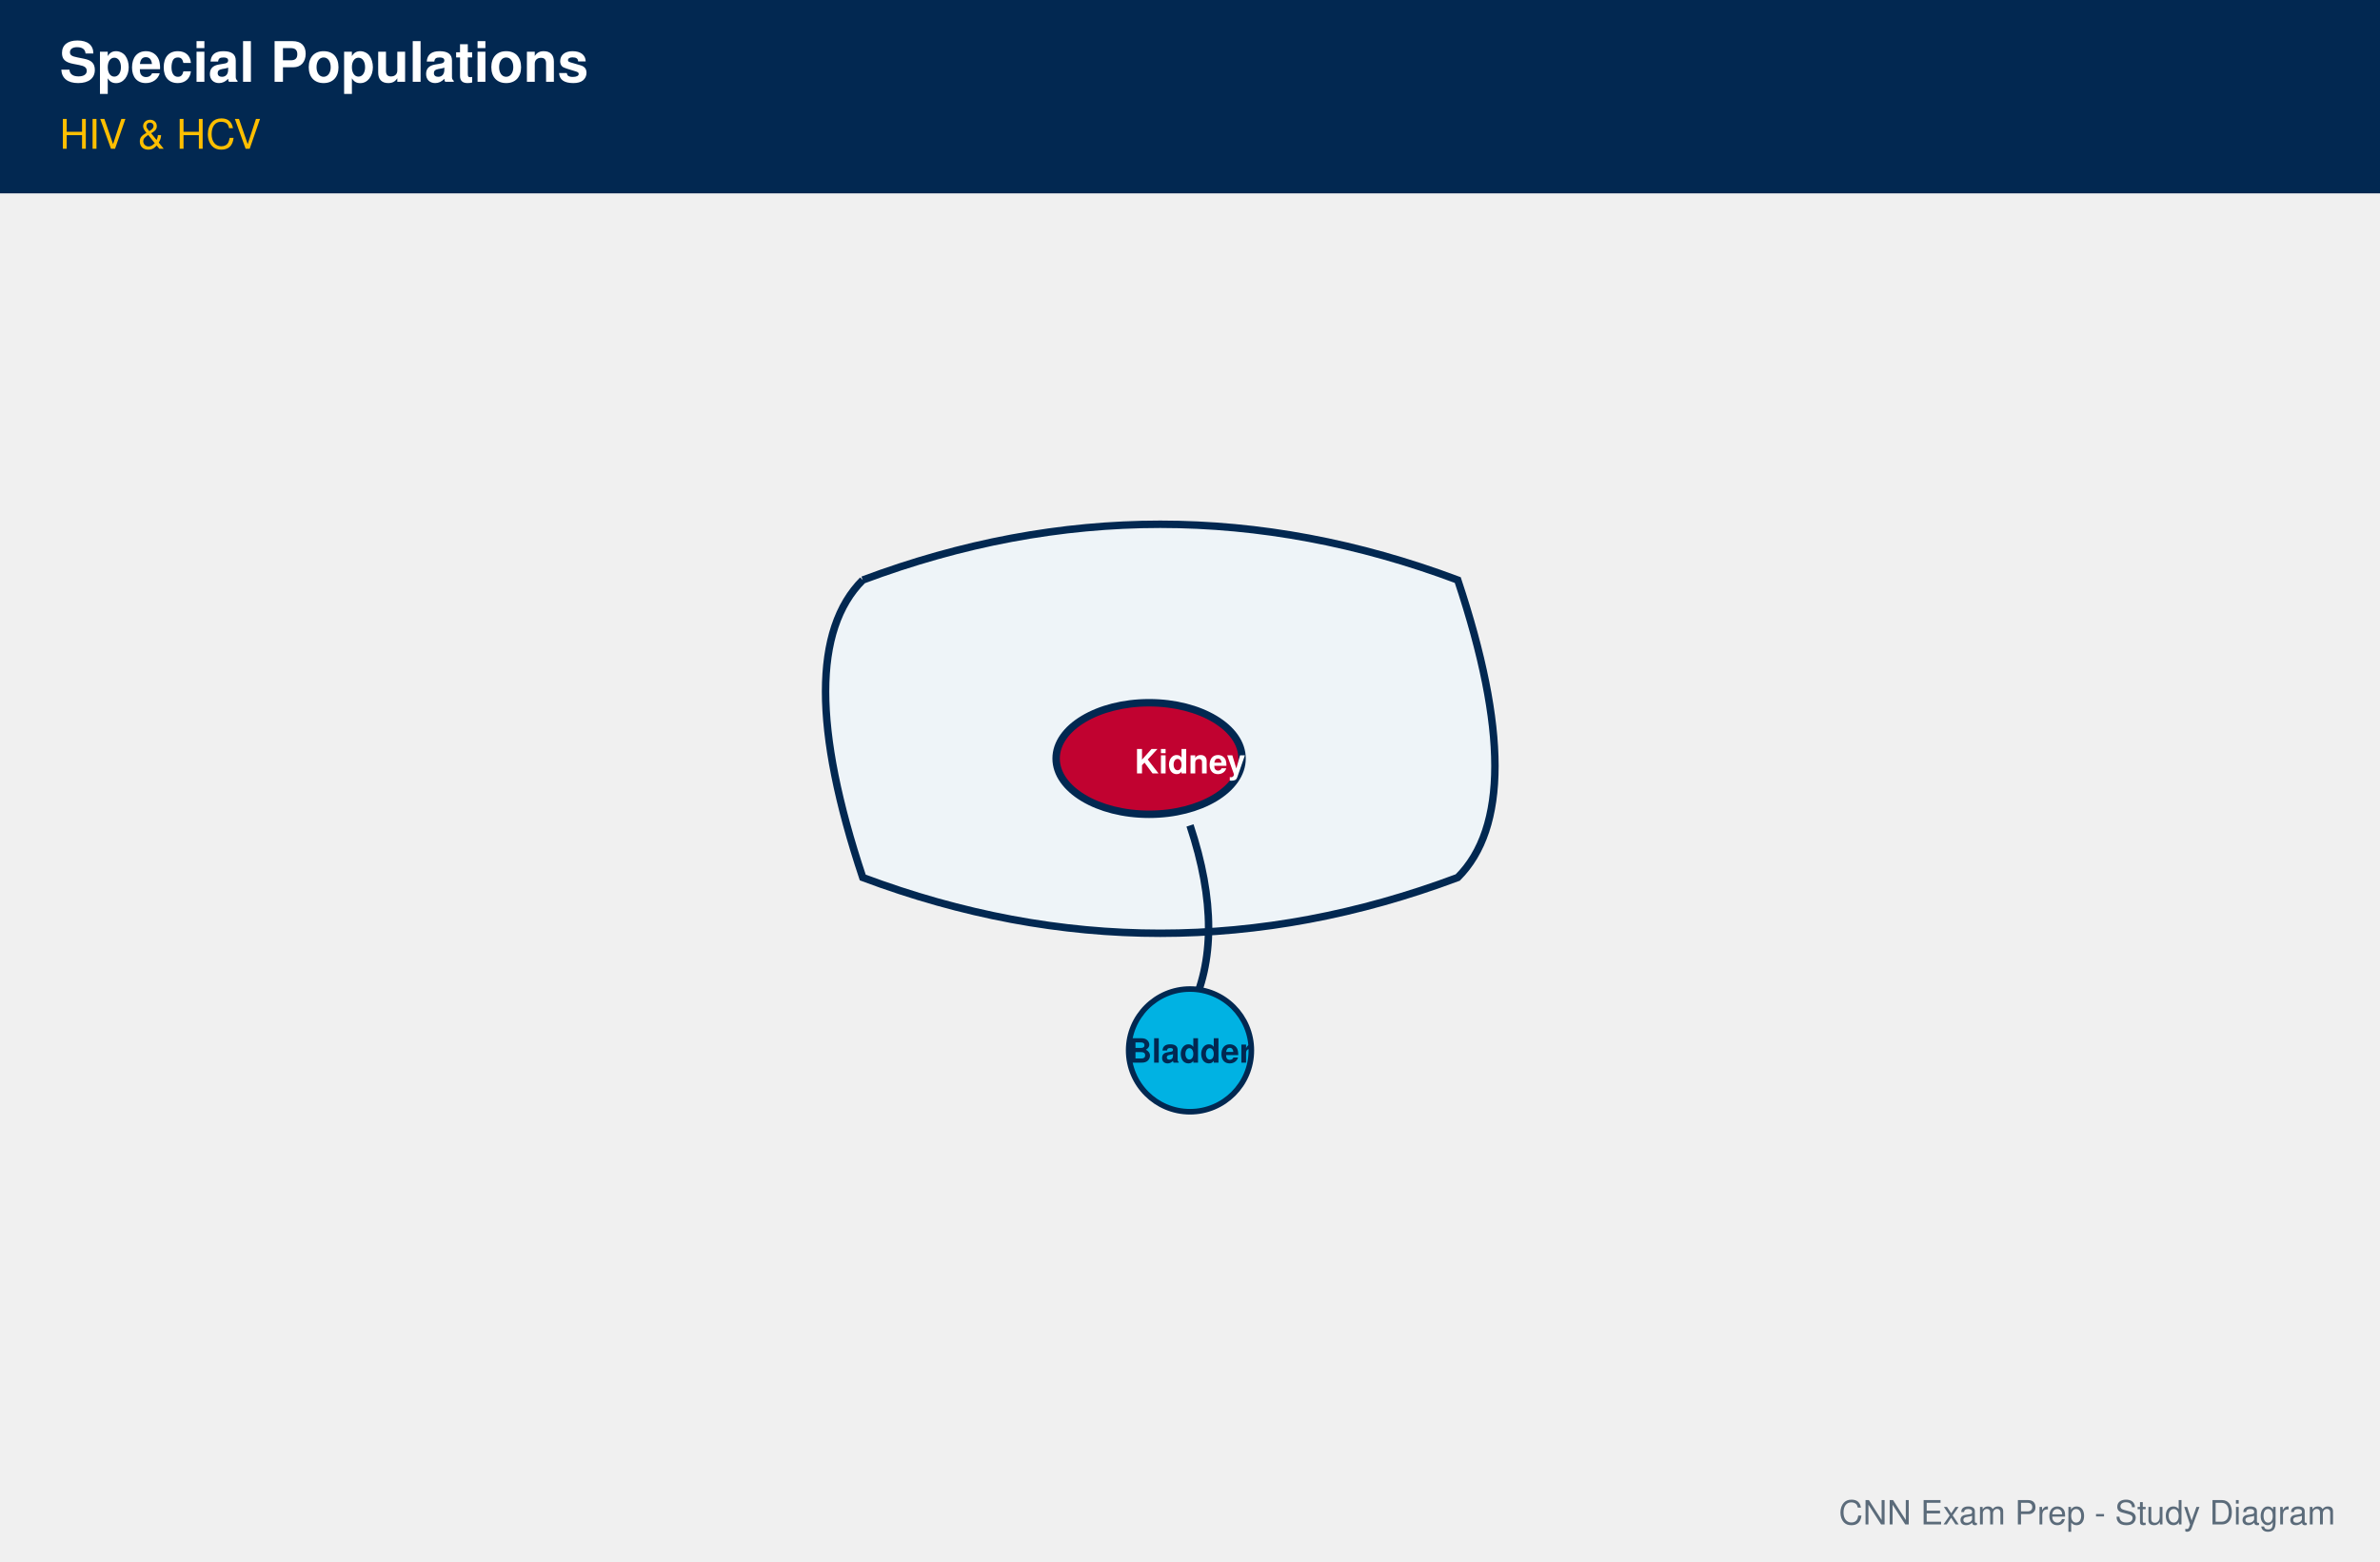
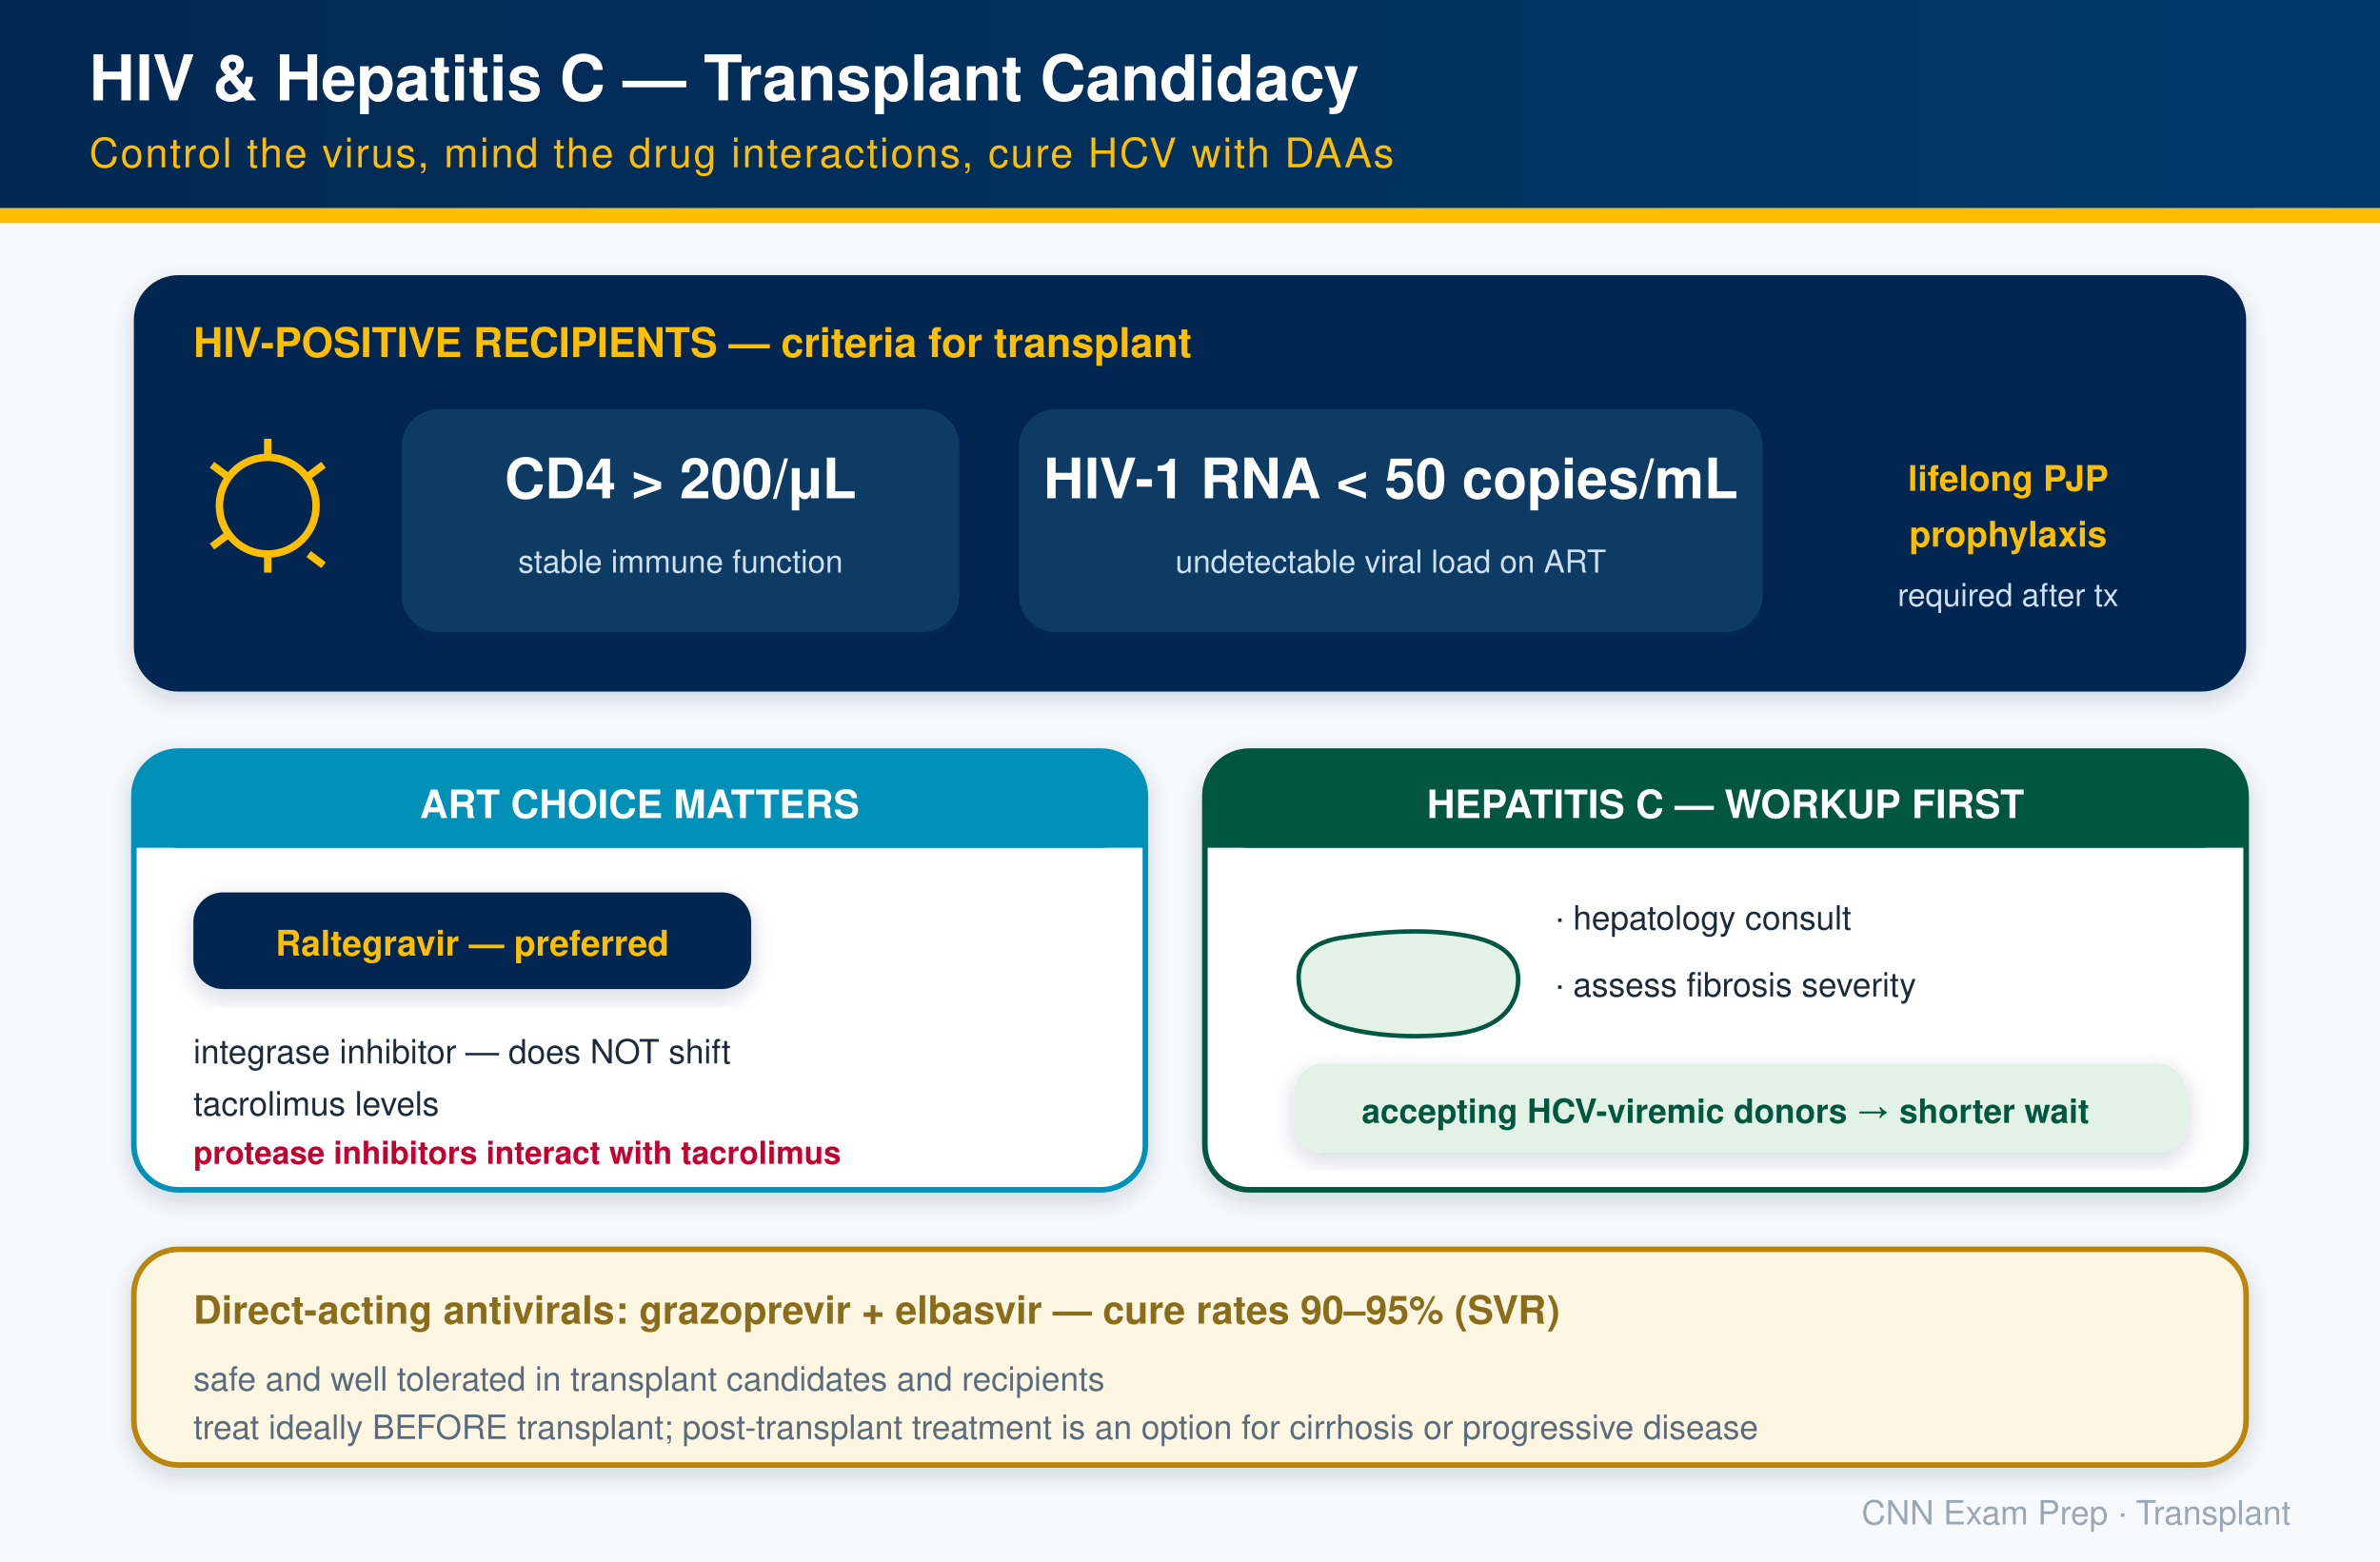
- <svg xmlns="http://www.w3.org/2000/svg" viewBox="0 0 640 420" width="640" height="420" font-family="Helvetica,Arial,sans-serif">
-   <rect x="0" y="0" width="640" height="52" fill="#022851" />
-   <text x="16" y="22" fill="#fff" font-size="15" font-weight="bold">Special Populations</text>
-   <text x="16" y="40" fill="#ffbf00" font-size="11">HIV &amp; HCV</text>
-   <path d="M 232.0 156.0 q 80 -30 160 0 q 20 60 0 80 q -80 30 -160 0 q -20 -60 0 -80" fill="#eef4f8" stroke="#022851" stroke-width="2" />
-   <path d="M 309.0 189.0 a 25 15 0 1 0 0 30 a 25 15 0 1 0 0 -30" fill="#c10230" stroke="#022851" stroke-width="2" />
-   <text x="320" y="208" fill="#fff" font-size="9" text-anchor="middle" font-weight="bold">Kidney</text>
-   <path d="M 320 222.0 q 10 30 0 50" fill="none" stroke="#022851" stroke-width="2" />
-   <circle cx="320" cy="282.5" r="16.5" fill="#00b2e3" stroke="#022851" stroke-width="1.5" />
-   <text x="320" y="285.8" fill="#022851" font-size="9" text-anchor="middle" font-weight="bold">Bladder</text>
-   <text x="628" y="410" fill="#5b6b7a" font-size="9" text-anchor="end">CNN Exam Prep - Study Diagram</text>
+ <svg xmlns="http://www.w3.org/2000/svg" viewBox="0 0 640 420" font-family="Helvetica,Arial,sans-serif">
+   <defs>
+     <linearGradient id="tx9Head" x1="0" y1="0" x2="1" y2="0">
+       <stop offset="0" stop-color="#022851" />
+       <stop offset="1" stop-color="#003a6b" />
+     </linearGradient>
+     <filter id="tx9Sh" x="-20%" y="-20%" width="140%" height="140%">
+       <feDropShadow dx="0" dy="2" stdDeviation="3" flood-color="#022851" flood-opacity="0.18" />
+     </filter>
+   </defs>
+   <rect width="640" height="420" fill="#f7fafc" />
+   <rect width="640" height="56" fill="url(#tx9Head)" />
+   <rect y="56" width="640" height="4" fill="#ffbf00" />
+   <text x="24" y="27" fill="#ffffff" font-size="17" font-weight="bold">HIV &amp; Hepatitis C — Transplant Candidacy</text>
+   <text x="24" y="45" fill="#ffbf00" font-size="11" letter-spacing="0.5">Control the virus, mind the drug interactions, cure HCV with DAAs</text>
+   <g filter="url(#tx9Sh)">
+     <rect x="36" y="74" width="568" height="112" rx="12" fill="#022851" />
+   </g>
+   <text x="52" y="96" fill="#ffbf00" font-size="11" font-weight="bold">HIV-POSITIVE RECIPIENTS — criteria for transplant</text>
+   <circle cx="72" cy="136" r="13" fill="none" stroke="#ffbf00" stroke-width="2" />
+   <line x1="72" y1="123" x2="72" y2="118" stroke="#ffbf00" stroke-width="2" />
+   <line x1="72" y1="149" x2="72" y2="154" stroke="#ffbf00" stroke-width="2" />
+   <line x1="61" y1="128" x2="57" y2="125" stroke="#ffbf00" stroke-width="2" />
+   <line x1="83" y1="128" x2="87" y2="125" stroke="#ffbf00" stroke-width="2" />
+   <line x1="61" y1="144" x2="57" y2="147" stroke="#ffbf00" stroke-width="2" />
+   <line x1="83" y1="149" x2="87" y2="152" stroke="#ffbf00" stroke-width="2" />
+   <g filter="url(#tx9Sh)">
+     <rect x="108" y="110" width="150" height="60" rx="10" fill="#0c3a63" />
+     <rect x="274" y="110" width="200" height="60" rx="10" fill="#0c3a63" />
+   </g>
+   <text x="183" y="134" fill="#ffffff" font-size="15" text-anchor="middle" font-weight="bold">CD4 &gt; 200/μL</text>
+   <text x="183" y="154" fill="#cfe0f2" font-size="8.5" text-anchor="middle">stable immune function</text>
+   <text x="374" y="134" fill="#ffffff" font-size="15" text-anchor="middle" font-weight="bold">HIV-1 RNA &lt; 50 copies/mL</text>
+   <text x="374" y="154" fill="#cfe0f2" font-size="8.5" text-anchor="middle">undetectable viral load on ART</text>
+   <text x="540" y="132" fill="#ffbf00" font-size="9.5" text-anchor="middle" font-weight="bold">lifelong PJP</text>
+   <text x="540" y="147" fill="#ffbf00" font-size="9.5" text-anchor="middle" font-weight="bold">prophylaxis</text>
+   <text x="540" y="163" fill="#cfe0f2" font-size="8.5" text-anchor="middle">required after tx</text>
+   <g filter="url(#tx9Sh)">
+     <rect x="36" y="202" width="272" height="118" rx="12" fill="#ffffff" stroke="#0090b8" stroke-width="1.5" />
+   </g>
+   <rect x="36" y="202" width="272" height="26" rx="12" fill="#0090b8" />
+   <rect x="36" y="216" width="272" height="12" fill="#0090b8" />
+   <text x="172" y="220" fill="#ffffff" font-size="10.5" text-anchor="middle" font-weight="bold">ART CHOICE MATTERS</text>
+   <g filter="url(#tx9Sh)">
+     <rect x="52" y="240" width="150" height="26" rx="8" fill="#022851" />
+   </g>
+   <text x="127" y="257" fill="#ffbf00" font-size="9.5" text-anchor="middle" font-weight="bold">Raltegravir — preferred</text>
+   <text x="52" y="286" fill="#1c2b39" font-size="9">integrase inhibitor — does NOT shift</text>
+   <text x="52" y="300" fill="#1c2b39" font-size="9">tacrolimus levels</text>
+   <text x="52" y="313" fill="#c10230" font-size="8.5" font-weight="bold">protease inhibitors interact with tacrolimus</text>
+   <g filter="url(#tx9Sh)">
+     <rect x="324" y="202" width="280" height="118" rx="12" fill="#ffffff" stroke="#00573f" stroke-width="1.5" />
+   </g>
+   <rect x="324" y="202" width="280" height="26" rx="12" fill="#00573f" />
+   <rect x="324" y="216" width="280" height="12" fill="#00573f" />
+   <text x="464" y="220" fill="#ffffff" font-size="10.5" text-anchor="middle" font-weight="bold">HEPATITIS C — WORKUP FIRST</text>
+   <path d="M350 268 q-4 -14 12 -16 q20 -3 34 0 q14 3 12 14 q-2 10 -16 12 q-18 2 -32 -2 q-9 -3 -10 -8 z" fill="#e2f2e6" stroke="#00573f" stroke-width="1.2" />
+   <text x="418" y="250" fill="#1c2b39" font-size="9">· hepatology consult</text>
+   <text x="418" y="268" fill="#1c2b39" font-size="9">· assess fibrosis severity</text>
+   <g filter="url(#tx9Sh)">
+     <rect x="348" y="286" width="240" height="24" rx="8" fill="#e2f2e6" />
+   </g>
+   <text x="464" y="302" fill="#00573f" font-size="9" text-anchor="middle" font-weight="bold">accepting HCV-viremic donors → shorter wait</text>
+   <g filter="url(#tx9Sh)">
+     <rect x="36" y="336" width="568" height="58" rx="12" fill="#fdf6e3" stroke="#b8860b" stroke-width="1.5" />
+   </g>
+   <text x="52" y="356" fill="#8a6d1b" font-size="10.5" font-weight="bold">Direct-acting antivirals: grazoprevir + elbasvir — cure rates 90–95% (SVR)</text>
+   <text x="52" y="374" fill="#5b6b7a" font-size="9">safe and well tolerated in transplant candidates and recipients</text>
+   <text x="52" y="387" fill="#5b6b7a" font-size="9">treat ideally BEFORE transplant; post-transplant treatment is an option for cirrhosis or progressive disease</text>
+   <text x="616" y="410" fill="#9aa7b4" font-size="9" text-anchor="end">CNN Exam Prep · Transplant</text>
</svg>
